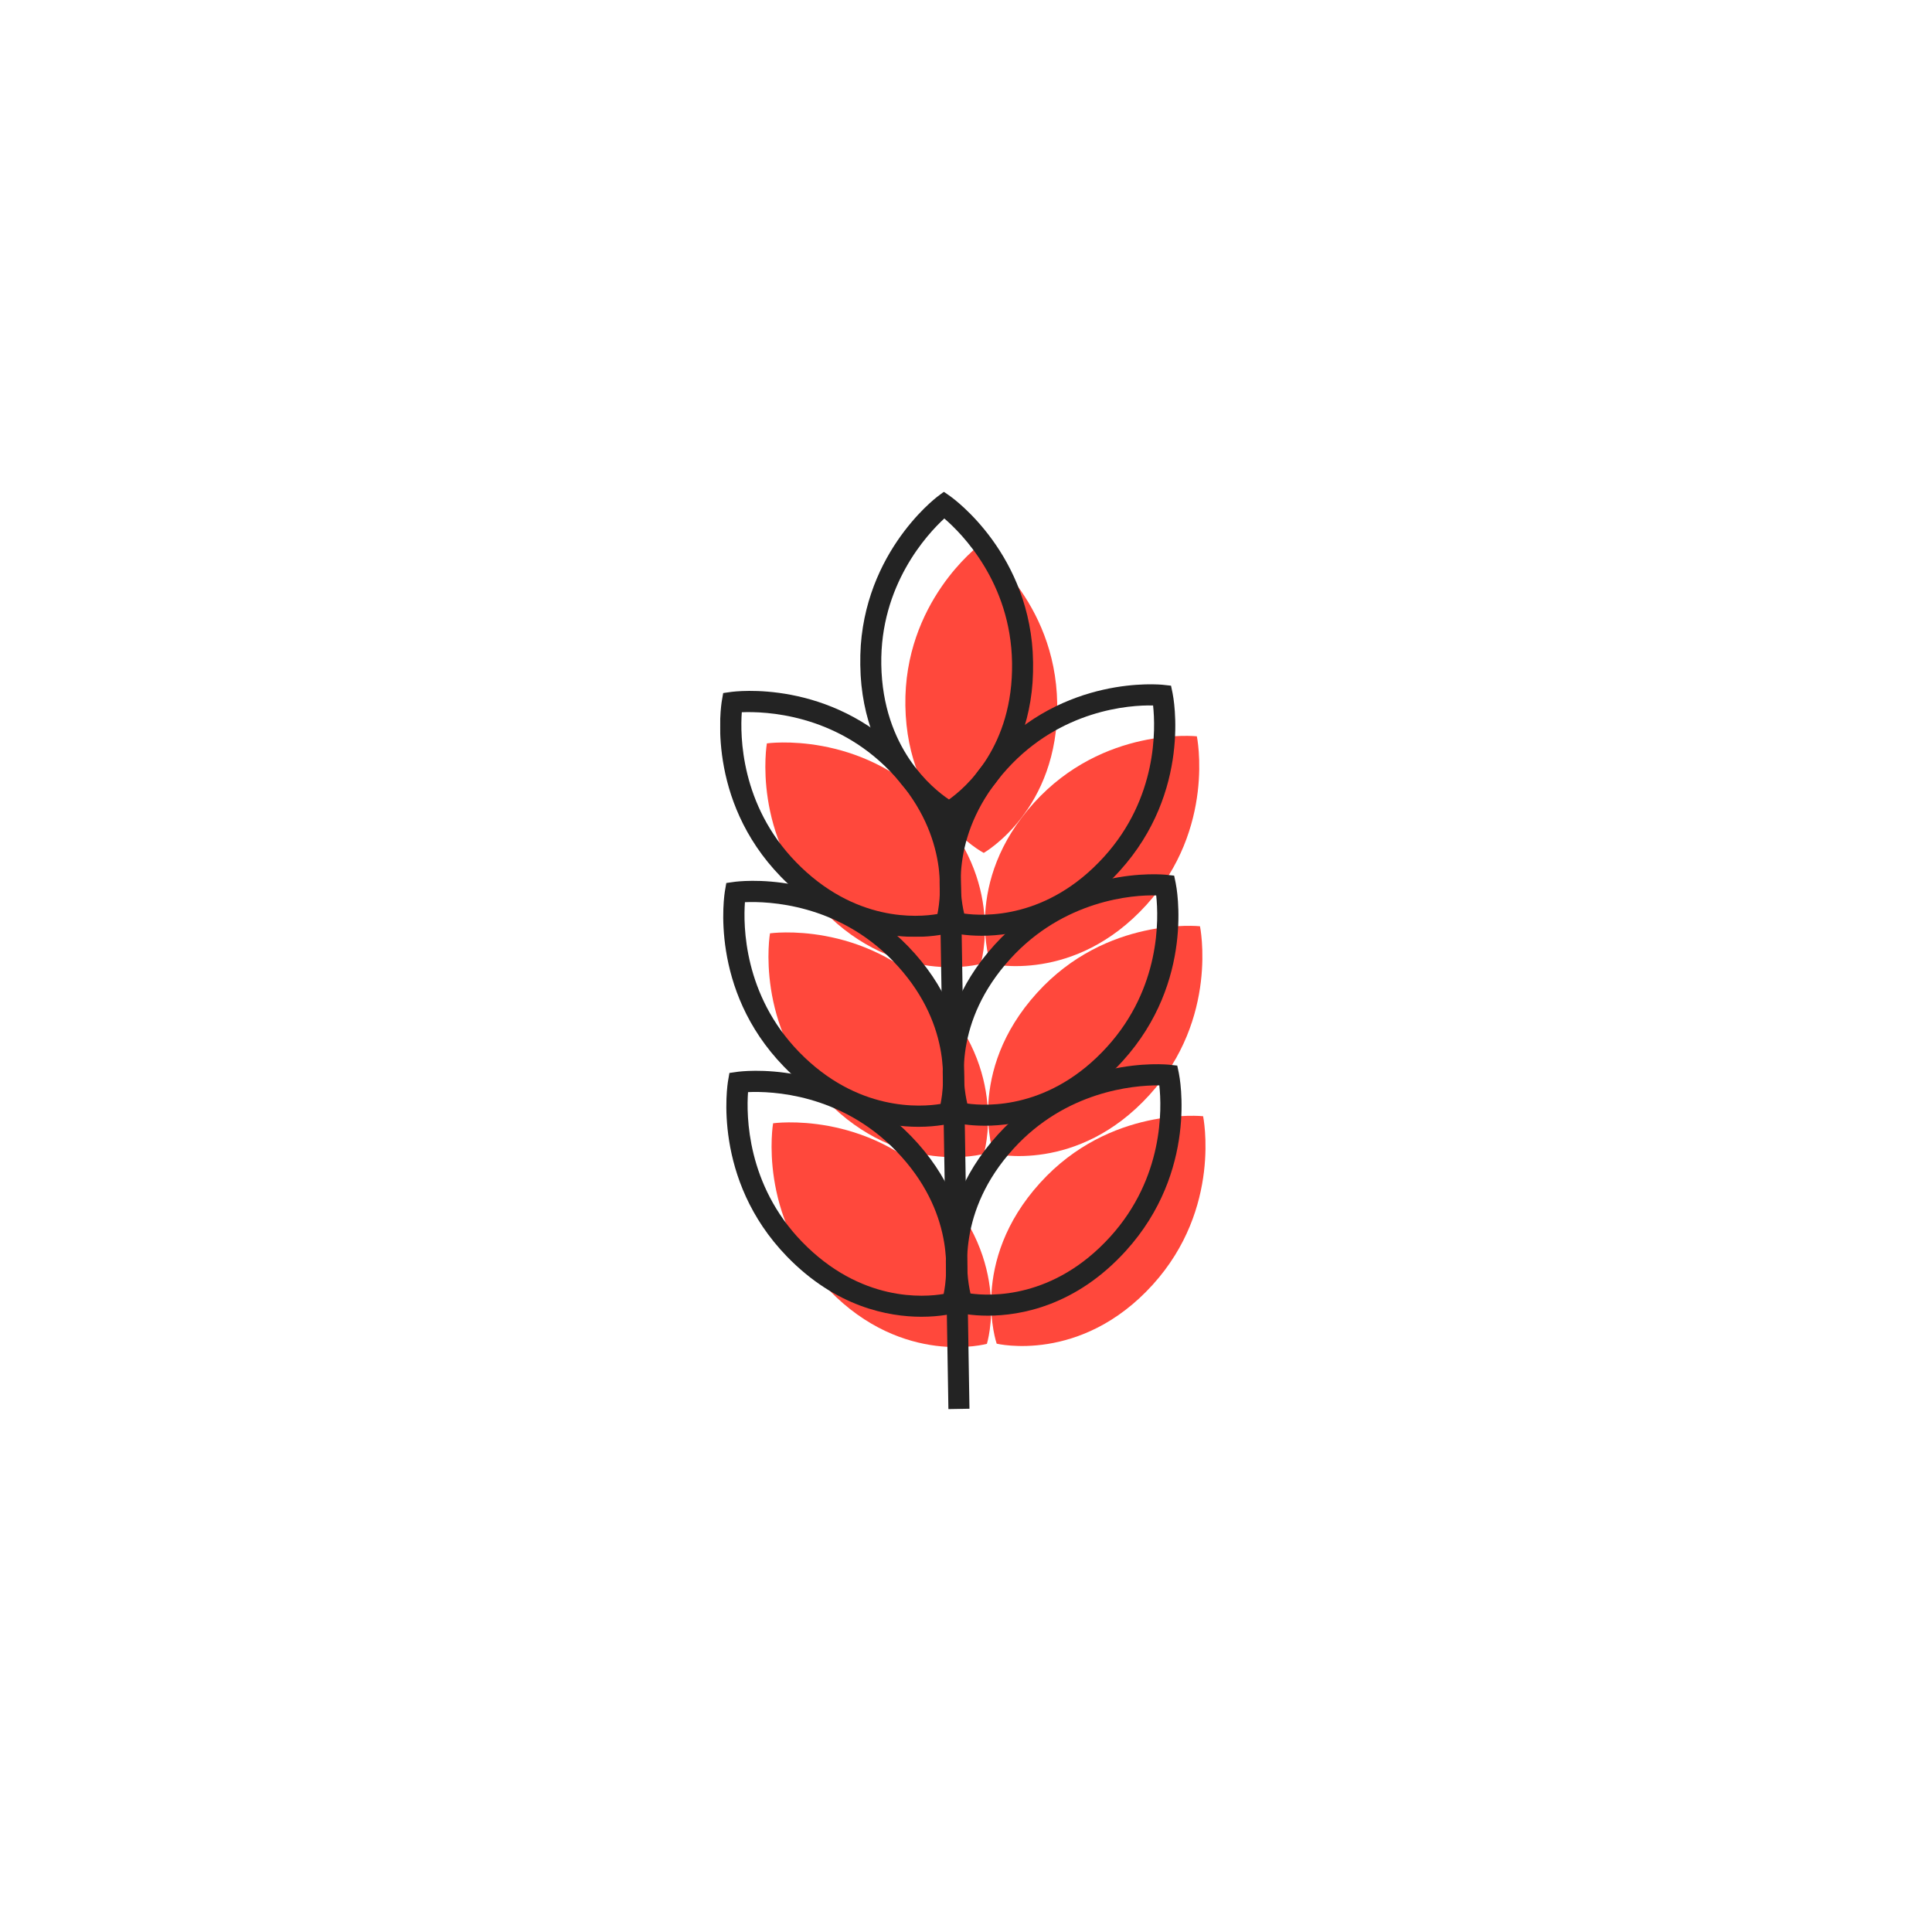
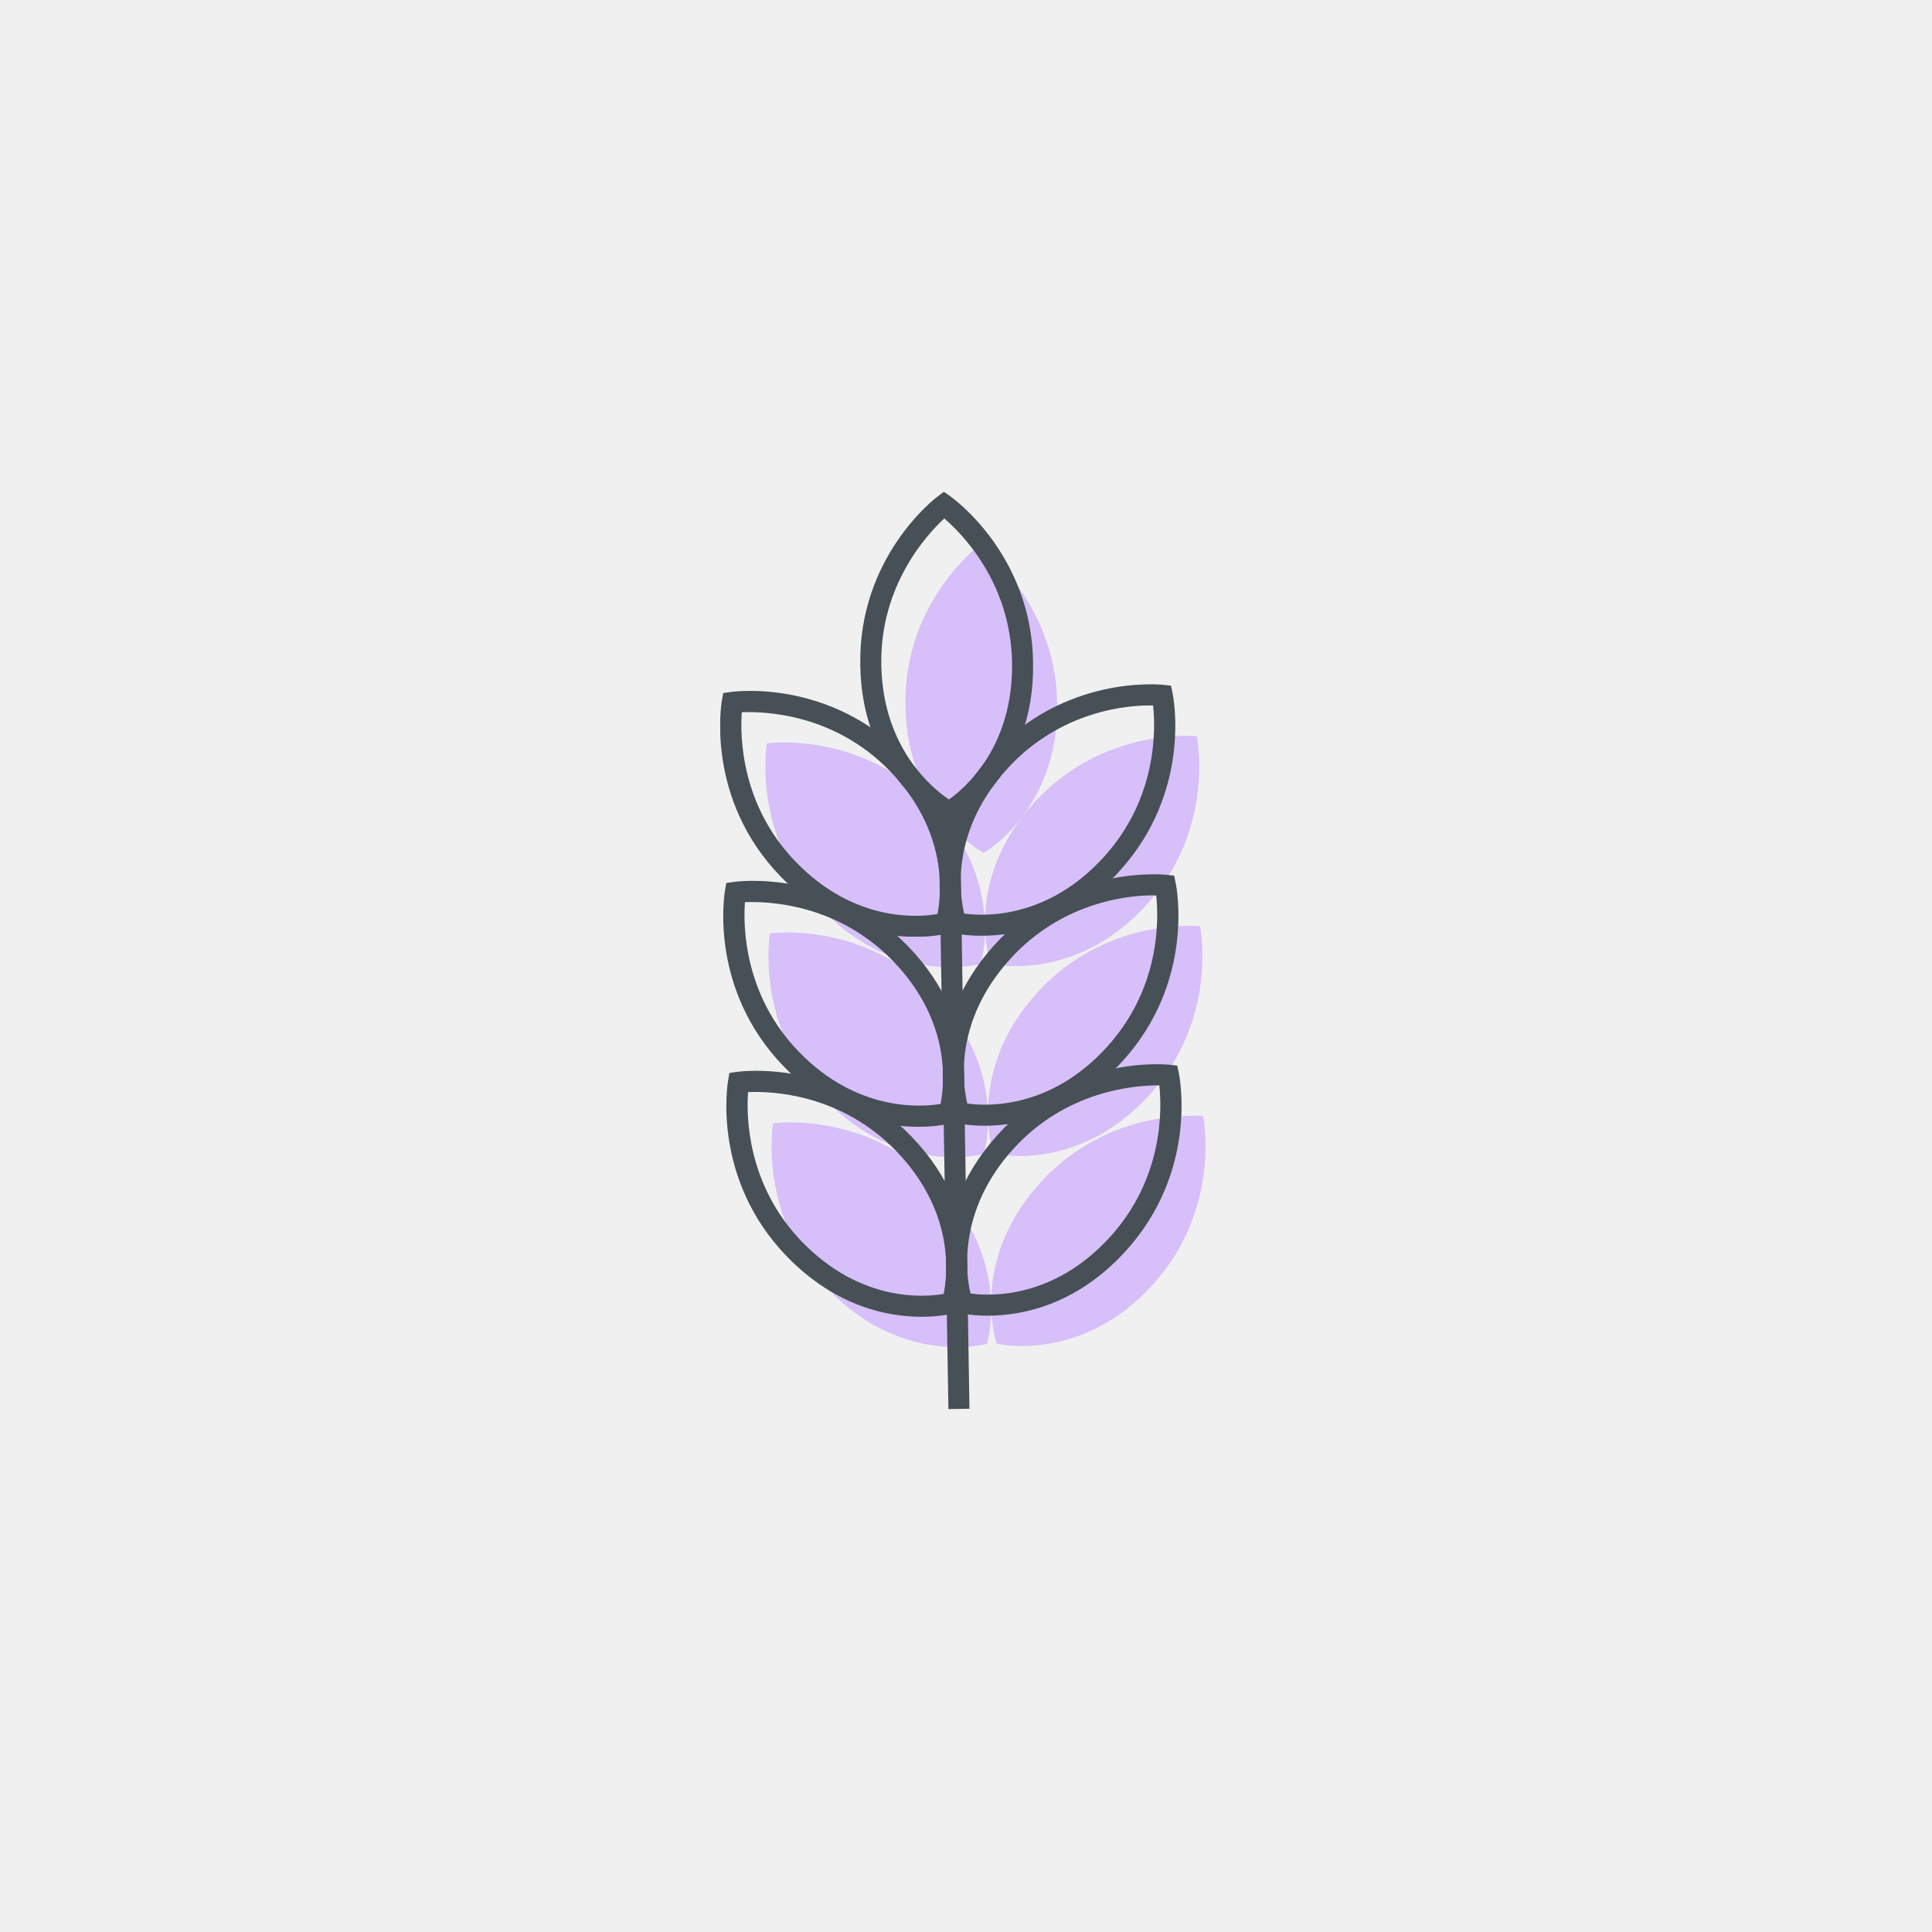
<svg xmlns="http://www.w3.org/2000/svg" width="110" height="110" viewBox="0 0 110 110" fill="none">
  <g id="i-agr">
-     <rect width="110" height="110" fill="white" />
    <g id="Group 23">
-       <path id="Fill 1" fill-rule="evenodd" clip-rule="evenodd" d="M56.009 48.561C56.009 48.561 60.292 46.132 60.193 40.042C60.096 34.147 55.722 31.075 55.722 31.075C55.722 31.075 51.45 34.29 51.548 40.184C51.648 46.274 56.009 48.561 56.009 48.561" fill="#FF483C" />
-       <path id="Fill 3" fill-rule="evenodd" clip-rule="evenodd" d="M55.834 54.882C55.834 54.882 57.297 50.18 53.059 45.806C48.955 41.573 43.663 42.325 43.663 42.325C43.663 42.325 42.746 47.591 46.85 51.824C51.09 56.198 55.834 54.882 55.834 54.882" fill="#FF483C" />
-       <path id="Fill 5" fill-rule="evenodd" clip-rule="evenodd" d="M56.012 65.697C56.012 65.697 57.475 60.995 53.235 56.621C49.132 52.389 43.84 53.14 43.84 53.14C43.84 53.14 42.924 58.407 47.028 62.639C51.267 67.013 56.012 65.697 56.012 65.697" fill="#FF483C" />
-       <path id="Fill 7" fill-rule="evenodd" clip-rule="evenodd" d="M56.19 76.512C56.19 76.512 57.653 71.81 53.413 67.436C49.31 63.203 44.017 63.955 44.017 63.955C44.017 63.955 43.102 69.221 47.205 73.454C51.445 77.828 56.19 76.512 56.19 76.512" fill="#FF483C" />
-       <path id="Fill 9" fill-rule="evenodd" clip-rule="evenodd" d="M56.391 54.873C56.391 54.873 54.775 50.221 58.869 45.711C62.83 41.346 68.144 41.922 68.144 41.922C68.144 41.922 69.233 47.157 65.271 51.522C61.176 56.032 56.391 54.873 56.391 54.873" fill="#FF483C" />
-       <path id="Fill 11" fill-rule="evenodd" clip-rule="evenodd" d="M56.569 65.688C56.569 65.688 54.953 61.036 59.047 56.526C63.008 52.161 68.322 52.738 68.322 52.738C68.322 52.738 69.411 57.972 65.449 62.336C61.354 66.847 56.569 65.688 56.569 65.688" fill="#FF483C" />
-       <path id="Fill 13" fill-rule="evenodd" clip-rule="evenodd" d="M56.747 76.503C56.747 76.503 55.13 71.852 59.225 67.341C63.186 62.976 68.5 63.553 68.5 63.553C68.5 63.553 69.588 68.787 65.626 73.152C61.532 77.663 56.747 76.503 56.747 76.503" fill="#FF483C" />
-       <path id="Fill 15" fill-rule="evenodd" clip-rule="evenodd" d="M56.009 48.561L56.568 82.551Z" fill="#437DBC" />
+       <path id="Fill 1" fill-rule="evenodd" clip-rule="evenodd" d="M56.009 48.561C56.009 48.561 60.292 46.132 60.193 40.042C60.096 34.147 55.722 31.075 55.722 31.075C55.722 31.075 51.45 34.29 51.548 40.184C51.648 46.274 56.009 48.561 56.009 48.561Z" fill="#D7BFF9" />
+       <path id="Fill 3" fill-rule="evenodd" clip-rule="evenodd" d="M55.834 54.882C55.834 54.882 57.297 50.18 53.059 45.806C48.955 41.573 43.663 42.325 43.663 42.325C43.663 42.325 42.746 47.591 46.85 51.824C51.09 56.198 55.834 54.882 55.834 54.882Z" fill="#D7BFF9" />
+       <path id="Fill 5" fill-rule="evenodd" clip-rule="evenodd" d="M56.012 65.697C56.012 65.697 57.475 60.995 53.235 56.621C49.132 52.389 43.84 53.14 43.84 53.14C43.84 53.14 42.924 58.407 47.028 62.639C51.267 67.013 56.012 65.697 56.012 65.697Z" fill="#D7BFF9" />
+       <path id="Fill 7" fill-rule="evenodd" clip-rule="evenodd" d="M56.19 76.512C56.19 76.512 57.653 71.81 53.413 67.436C49.31 63.203 44.017 63.955 44.017 63.955C44.017 63.955 43.102 69.221 47.205 73.454C51.445 77.828 56.19 76.512 56.19 76.512Z" fill="#D7BFF9" />
+       <path id="Fill 9" fill-rule="evenodd" clip-rule="evenodd" d="M56.391 54.873C56.391 54.873 54.775 50.221 58.869 45.711C62.83 41.346 68.144 41.922 68.144 41.922C68.144 41.922 69.233 47.157 65.271 51.522C61.176 56.032 56.391 54.873 56.391 54.873Z" fill="#D7BFF9" />
+       <path id="Fill 11" fill-rule="evenodd" clip-rule="evenodd" d="M56.569 65.688C56.569 65.688 54.953 61.036 59.047 56.526C63.008 52.161 68.322 52.738 68.322 52.738C68.322 52.738 69.411 57.972 65.449 62.336C61.354 66.847 56.569 65.688 56.569 65.688Z" fill="#D7BFF9" />
+       <path id="Fill 13" fill-rule="evenodd" clip-rule="evenodd" d="M56.747 76.503C56.747 76.503 55.13 71.852 59.225 67.341C63.186 62.976 68.5 63.553 68.5 63.553C68.5 63.553 69.588 68.787 65.626 73.152C61.532 77.663 56.747 76.503 56.747 76.503Z" fill="#D7BFF9" />
+       <path id="Fill 15" fill-rule="evenodd" clip-rule="evenodd" d="M56.009 48.561L56.568 82.551L56.009 48.561Z" fill="#437DBC" />
      <g id="Group 19">
        <mask id="mask0" mask-type="alpha" maskUnits="userSpaceOnUse" x="48" y="28" width="11" height="19">
-           <path id="Clip 18" fill-rule="evenodd" clip-rule="evenodd" d="M58.824 28H48.976V46.911H58.824V28V28Z" fill="white" />
+           <path id="Clip 18" fill-rule="evenodd" clip-rule="evenodd" d="M58.824 28H48.976V46.911H58.824V28Z" fill="white" />
        </mask>
        <g mask="url(#mask0)">
-           <path id="Fill 17" fill-rule="evenodd" clip-rule="evenodd" d="M53.765 29.52C52.789 30.419 50.103 33.312 50.177 37.84C50.255 42.609 53.103 44.898 54.03 45.519C54.948 44.87 57.702 42.52 57.622 37.718C57.547 33.173 54.771 30.384 53.765 29.52V29.52ZM54.049 46.911L53.76 46.76C53.569 46.66 49.081 44.233 48.978 37.861C48.877 31.73 53.206 28.401 53.391 28.262L53.74 28L54.096 28.25C54.286 28.384 58.721 31.57 58.822 37.699C58.927 44.072 54.522 46.644 54.334 46.749L54.049 46.911Z" fill="#232323" />
+           <path id="Fill 17" fill-rule="evenodd" clip-rule="evenodd" d="M53.765 29.52C52.789 30.419 50.103 33.312 50.177 37.84C50.255 42.609 53.103 44.898 54.03 45.519C54.948 44.87 57.702 42.52 57.622 37.718C57.547 33.173 54.771 30.384 53.765 29.52ZM54.049 46.911L53.76 46.76C53.569 46.66 49.081 44.233 48.978 37.861C48.877 31.73 53.206 28.401 53.391 28.262L53.74 28L54.096 28.25C54.286 28.384 58.721 31.57 58.822 37.699C58.927 44.072 54.522 46.644 54.334 46.749L54.049 46.911Z" fill="#465056" />
        </g>
      </g>
      <g id="Group 22">
        <mask id="mask1" mask-type="alpha" maskUnits="userSpaceOnUse" x="41" y="39" width="14" height="15">
          <path id="Clip 21" fill-rule="evenodd" clip-rule="evenodd" d="M41 39.336V53.341H54.716V39.336H41V39.336Z" fill="white" />
        </mask>
        <g mask="url(#mask1)">
-           <path id="Fill 20" fill-rule="evenodd" clip-rule="evenodd" d="M42.235 40.552C42.138 41.877 42.16 45.823 45.31 49.073C48.654 52.523 52.265 52.232 53.373 52.04C53.598 50.942 54.003 47.342 50.657 43.89C47.506 40.641 43.568 40.499 42.235 40.552M52.11 53.341C50.226 53.341 47.24 52.787 44.449 49.908C40.181 45.507 41.061 40.116 41.101 39.889L41.175 39.459L41.608 39.398C41.837 39.365 47.251 38.653 51.518 43.055C55.956 47.632 54.502 52.521 54.438 52.727L54.34 53.039L54.025 53.127C53.948 53.148 53.22 53.341 52.11 53.341" fill="#232323" />
+           <path id="Fill 20" fill-rule="evenodd" clip-rule="evenodd" d="M42.235 40.552C42.138 41.877 42.16 45.823 45.31 49.073C48.654 52.523 52.265 52.232 53.373 52.04C53.598 50.942 54.003 47.342 50.657 43.89C47.506 40.641 43.568 40.499 42.235 40.552ZM52.11 53.341C50.226 53.341 47.24 52.787 44.449 49.908C40.181 45.507 41.061 40.116 41.101 39.889L41.175 39.459L41.608 39.398C41.837 39.365 47.251 38.653 51.518 43.055C55.956 47.632 54.502 52.521 54.438 52.727L54.34 53.039L54.025 53.127C53.948 53.148 53.22 53.341 52.11 53.341Z" fill="#465056" />
        </g>
      </g>
-       <path id="Fill 23" fill-rule="evenodd" clip-rule="evenodd" d="M42.413 51.367C42.316 52.692 42.338 56.638 45.488 59.888C48.808 63.312 52.454 63.035 53.551 62.853C53.776 61.751 54.177 58.154 50.835 54.706C47.683 51.455 43.741 51.308 42.413 51.367M52.288 64.156C50.404 64.156 47.418 63.603 44.627 60.723C40.359 56.323 41.239 50.931 41.279 50.704L41.353 50.274L41.786 50.213C42.014 50.179 47.428 49.468 51.696 53.871C56.133 58.448 54.68 63.336 54.616 63.542L54.518 63.855L54.203 63.942C54.126 63.964 53.399 64.156 52.288 64.156" fill="#232323" />
-       <path id="Fill 25" fill-rule="evenodd" clip-rule="evenodd" d="M42.59 62.181C42.493 63.504 42.513 67.452 45.665 70.704C49.01 74.153 52.621 73.862 53.728 73.671C53.953 72.573 54.357 68.972 51.012 65.521C47.847 62.257 43.907 62.119 42.59 62.181M52.465 74.971C50.581 74.971 47.594 74.418 44.804 71.539C40.536 67.138 41.416 61.747 41.456 61.519L41.53 61.09L41.963 61.028C42.191 60.994 47.606 60.285 51.873 64.686C56.31 69.263 54.857 74.151 54.793 74.357L54.695 74.67L54.38 74.757C54.303 74.779 53.575 74.971 52.465 74.971" fill="#232323" />
-       <path id="Fill 27" fill-rule="evenodd" clip-rule="evenodd" d="M54.896 52.015C56.007 52.17 59.626 52.344 62.856 48.785C65.911 45.419 65.794 41.484 65.652 40.167C64.291 40.13 60.385 40.428 57.342 43.78C54.112 47.339 54.634 50.925 54.896 52.015M55.888 53.278C54.954 53.278 54.349 53.139 54.279 53.122L53.961 53.045L53.854 52.736C53.783 52.532 52.169 47.694 56.454 42.973C60.573 38.435 66.007 38.968 66.239 38.993L66.673 39.04L66.762 39.467C66.809 39.693 67.865 45.052 63.745 49.591C60.896 52.73 57.743 53.278 55.888 53.278" fill="#232323" />
-       <path id="Fill 29" fill-rule="evenodd" clip-rule="evenodd" d="M55.074 62.831C56.186 62.986 59.804 63.16 63.034 59.6C66.089 56.234 65.972 52.3 65.83 50.983C64.514 50.938 60.564 51.242 57.52 54.596C54.29 58.154 54.812 61.74 55.074 62.831M56.065 64.094C55.132 64.094 54.527 63.955 54.457 63.938L54.139 63.861L54.032 63.551C53.961 63.347 52.347 58.51 56.632 53.788C60.751 49.252 66.185 49.783 66.417 49.809L66.851 49.855L66.94 50.282C66.987 50.508 68.043 55.867 63.923 60.407C61.074 63.545 57.92 64.094 56.065 64.094" fill="#232323" />
-       <path id="Fill 31" fill-rule="evenodd" clip-rule="evenodd" d="M55.255 73.646C56.367 73.8 59.983 73.971 63.212 70.415C66.266 67.049 66.15 63.115 66.007 61.797C65.983 61.796 65.957 61.796 65.93 61.796C64.532 61.796 60.684 62.12 57.697 65.411C54.492 68.941 55.002 72.56 55.255 73.646M56.242 74.909C55.309 74.909 54.705 74.77 54.635 74.752L54.318 74.675L54.209 74.366C54.139 74.163 52.526 69.324 56.809 64.604C60.928 60.066 66.362 60.598 66.594 60.623L67.028 60.67L67.118 61.097C67.165 61.323 68.221 66.682 64.1 71.221C61.252 74.36 58.097 74.909 56.242 74.909" fill="#232323" />
-       <path id="Fill 33" fill-rule="evenodd" clip-rule="evenodd" d="M53.998 80.228L53.439 46.237L54.639 46.218L55.197 80.207L53.998 80.228Z" fill="#232323" />
+       <path id="Fill 23" fill-rule="evenodd" clip-rule="evenodd" d="M42.413 51.367C42.316 52.692 42.338 56.638 45.488 59.888C48.808 63.312 52.454 63.035 53.551 62.853C53.776 61.751 54.177 58.154 50.835 54.706C47.683 51.455 43.741 51.308 42.413 51.367ZM52.288 64.156C50.404 64.156 47.418 63.603 44.627 60.723C40.359 56.323 41.239 50.931 41.279 50.704L41.353 50.274L41.786 50.213C42.014 50.179 47.428 49.468 51.696 53.871C56.133 58.448 54.68 63.336 54.616 63.542L54.518 63.855L54.203 63.942C54.126 63.964 53.399 64.156 52.288 64.156Z" fill="#465056" />
+       <path id="Fill 25" fill-rule="evenodd" clip-rule="evenodd" d="M42.59 62.181C42.493 63.504 42.513 67.452 45.665 70.704C49.01 74.153 52.621 73.862 53.728 73.671C53.953 72.573 54.357 68.972 51.012 65.521C47.847 62.257 43.907 62.119 42.59 62.181ZM52.465 74.971C50.581 74.971 47.594 74.418 44.804 71.539C40.536 67.138 41.416 61.747 41.456 61.519L41.53 61.09L41.963 61.028C42.191 60.994 47.606 60.285 51.873 64.686C56.31 69.263 54.857 74.151 54.793 74.357L54.695 74.67L54.38 74.757C54.303 74.779 53.575 74.971 52.465 74.971Z" fill="#465056" />
+       <path id="Fill 27" fill-rule="evenodd" clip-rule="evenodd" d="M54.896 52.015C56.007 52.17 59.626 52.344 62.856 48.785C65.911 45.419 65.794 41.484 65.652 40.167C64.291 40.13 60.385 40.428 57.342 43.78C54.112 47.339 54.634 50.925 54.896 52.015ZM55.888 53.278C54.954 53.278 54.349 53.139 54.279 53.122L53.961 53.045L53.854 52.736C53.783 52.532 52.169 47.694 56.454 42.973C60.573 38.435 66.007 38.968 66.239 38.993L66.673 39.04L66.762 39.467C66.809 39.693 67.865 45.052 63.745 49.591C60.896 52.73 57.743 53.278 55.888 53.278Z" fill="#465056" />
+       <path id="Fill 29" fill-rule="evenodd" clip-rule="evenodd" d="M55.074 62.831C56.186 62.986 59.804 63.16 63.034 59.6C66.089 56.234 65.972 52.3 65.83 50.983C64.514 50.938 60.564 51.242 57.52 54.596C54.29 58.154 54.812 61.74 55.074 62.831ZM56.065 64.094C55.132 64.094 54.527 63.955 54.457 63.938L54.139 63.861L54.032 63.551C53.961 63.347 52.347 58.51 56.632 53.788C60.751 49.252 66.185 49.783 66.417 49.809L66.851 49.855L66.94 50.282C66.987 50.508 68.043 55.867 63.923 60.407C61.074 63.545 57.92 64.094 56.065 64.094Z" fill="#465056" />
+       <path id="Fill 31" fill-rule="evenodd" clip-rule="evenodd" d="M55.255 73.646C56.367 73.8 59.983 73.971 63.212 70.415C66.266 67.049 66.15 63.115 66.007 61.797C65.983 61.796 65.957 61.796 65.93 61.796C64.532 61.796 60.684 62.12 57.697 65.411C54.492 68.941 55.002 72.56 55.255 73.646ZM56.242 74.909C55.309 74.909 54.705 74.77 54.635 74.752L54.318 74.675L54.209 74.366C54.139 74.163 52.526 69.324 56.809 64.604C60.928 60.066 66.362 60.598 66.594 60.623L67.028 60.67L67.118 61.097C67.165 61.323 68.221 66.682 64.1 71.221C61.252 74.36 58.097 74.909 56.242 74.909Z" fill="#465056" />
+       <path id="Fill 33" fill-rule="evenodd" clip-rule="evenodd" d="M53.998 80.228L53.439 46.237L54.639 46.218L55.197 80.207L53.998 80.228Z" fill="#465056" />
    </g>
  </g>
</svg>
